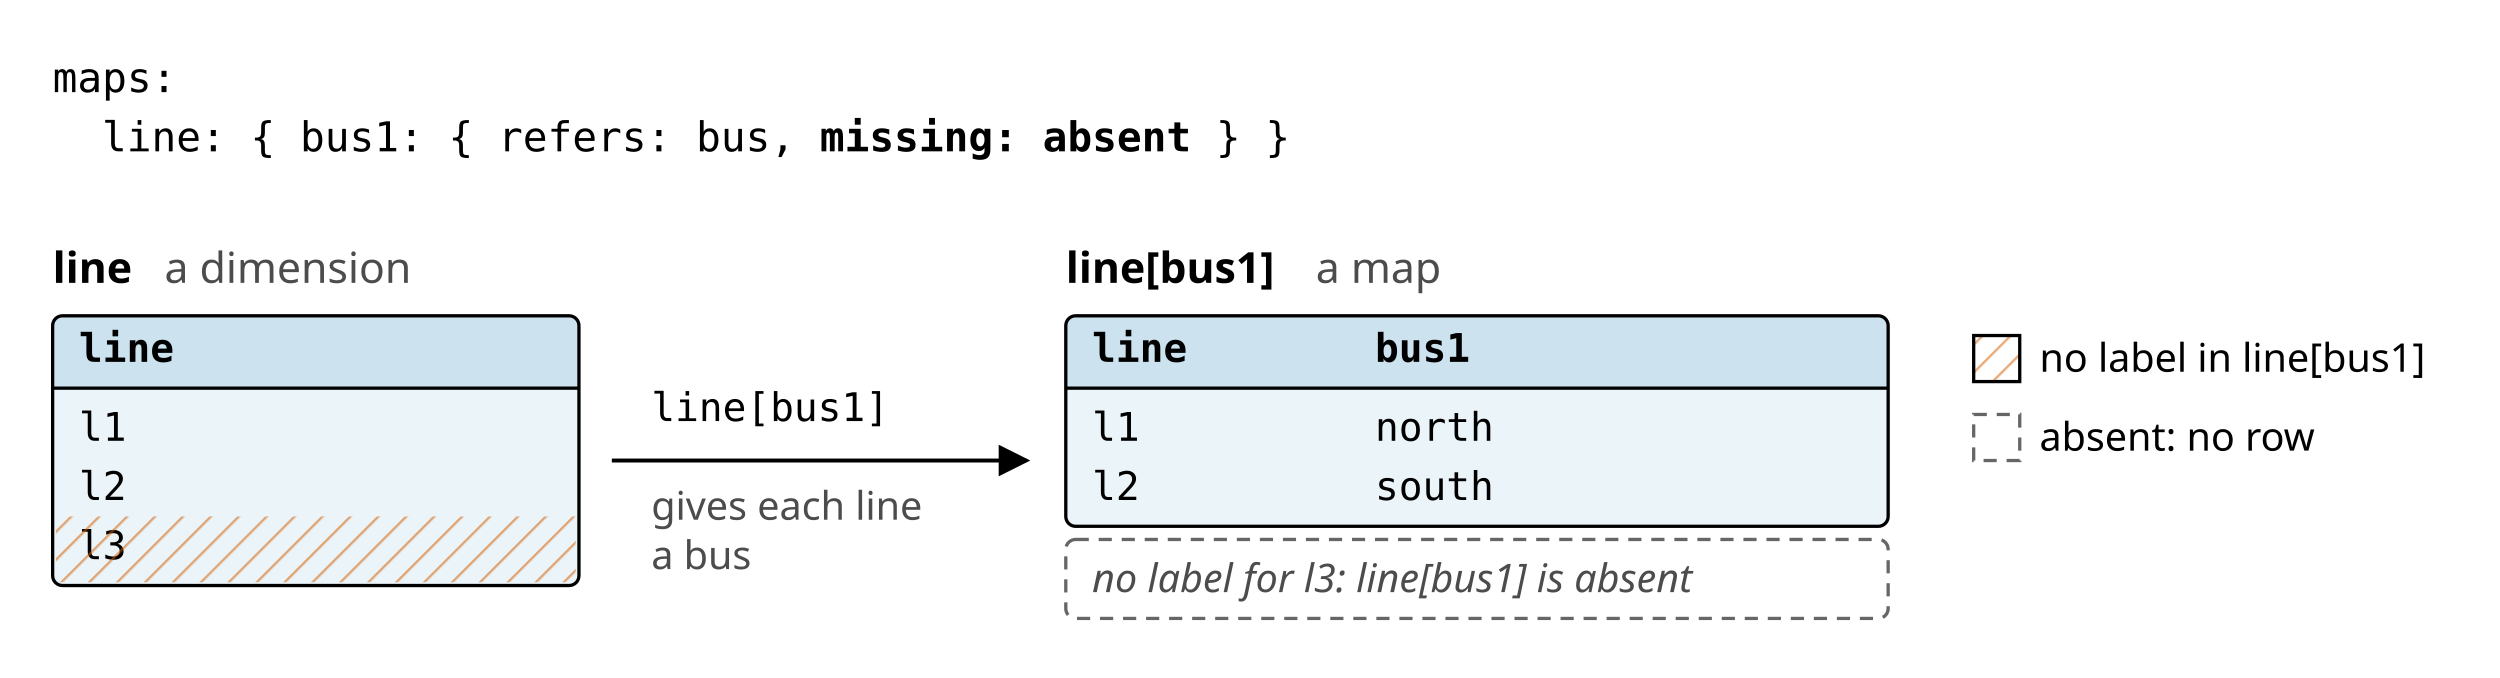
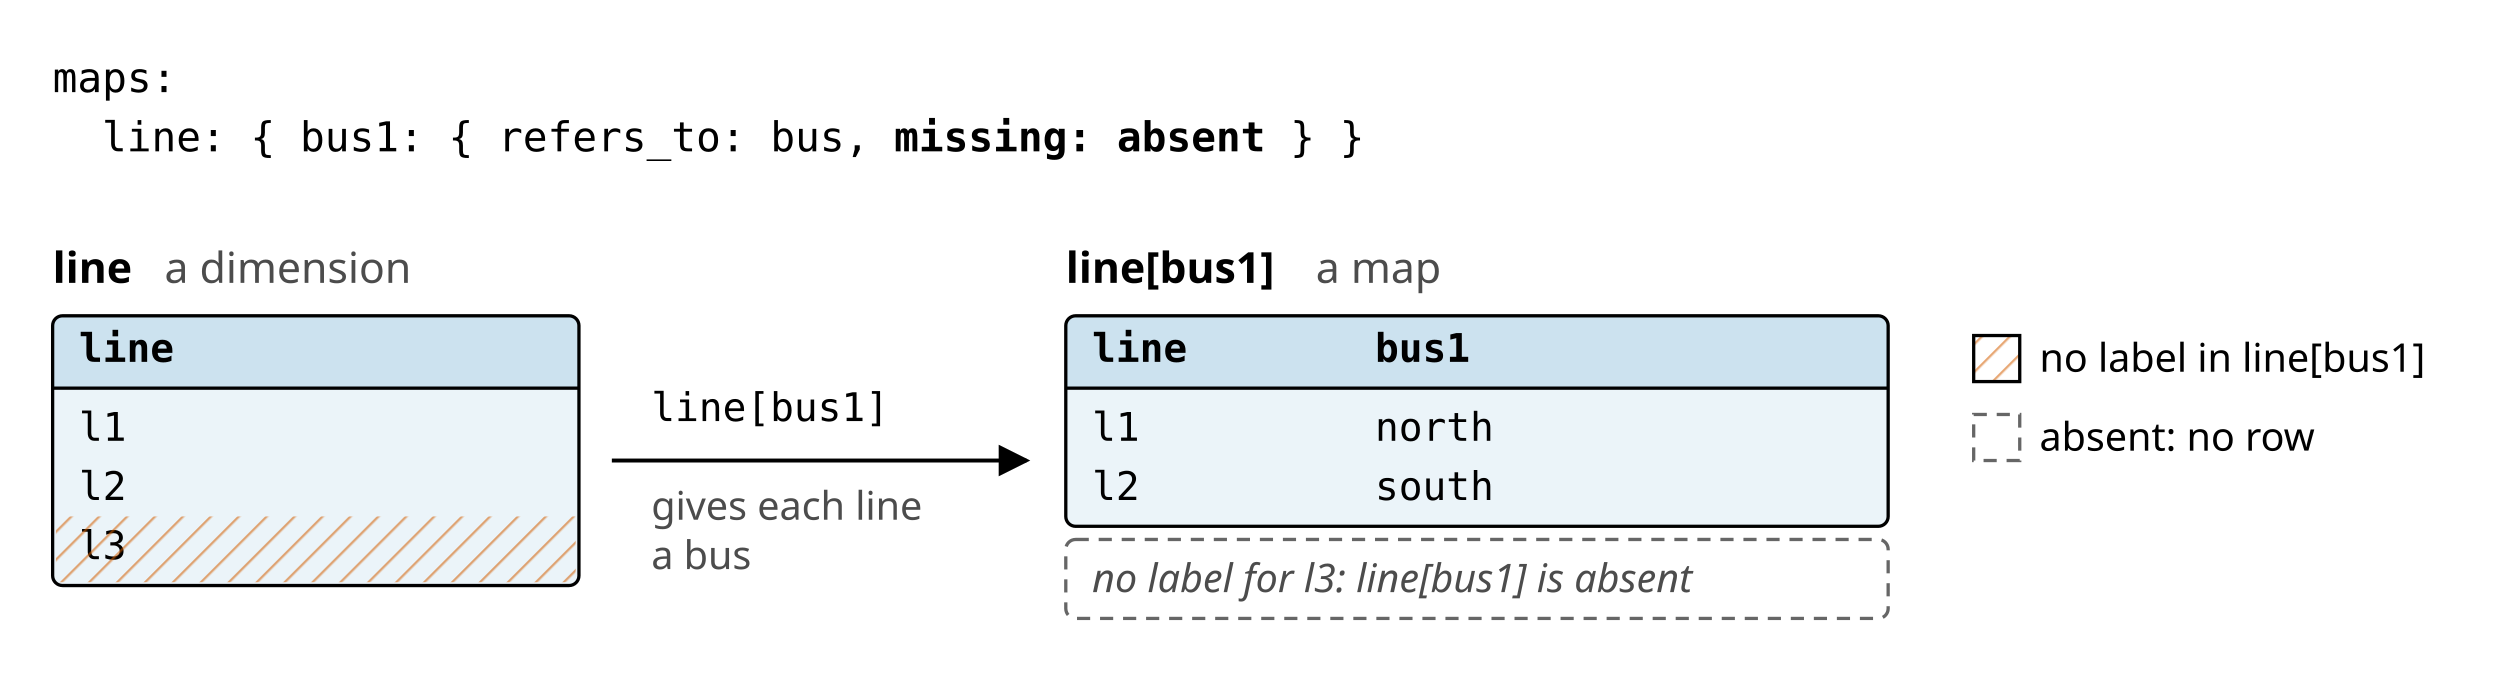
<svg xmlns="http://www.w3.org/2000/svg" viewBox="0 0 760 206" width="760" height="206" style="max-width: 100%; height: auto" role="img" aria-labelledby="arm-t arm-d" font-family="ui-sans-serif, system-ui, sans-serif" font-size="13">
  <defs>
    <pattern id="arm-hatch" width="6" height="6" patternUnits="userSpaceOnUse" patternTransform="rotate(45)">
      <line x1="0" y1="0" x2="0" y2="6" stroke="#D55E00" stroke-opacity="0.5" stroke-width="1.5" />
    </pattern>
    <marker id="arm-arrow" viewBox="0 0 8 8" refX="7" refY="4" markerWidth="8" markerHeight="8" orient="auto">
      <path d="M0,0 L8,4 L0,8 z" fill="currentColor" />
    </marker>
  </defs>
  <g stroke="none">
    <path d="M16,118 H176 V175 A3,3 0 0 1 173,178 H19 A3,3 0 0 1 16,175 Z" fill="#0072B2" fill-opacity="0.08" />
    <path d="M16,118 V99 A3,3 0 0 1 19,96 H173 A3,3 0 0 1 176,99 V118 Z" fill="#0072B2" fill-opacity="0.2" />
    <path d="M324,118 H574 V157 A3,3 0 0 1 571,160 H327 A3,3 0 0 1 324,157 Z" fill="#0072B2" fill-opacity="0.08" />
    <path d="M324,118 V99 A3,3 0 0 1 327,96 H571 A3,3 0 0 1 574,99 V118 Z" fill="#0072B2" fill-opacity="0.2" />
  </g>
  <g fill="currentColor">
    <g font-family="ui-monospace, SFMono-Regular, Menlo, monospace" font-size="12.5">
      <text x="16" y="28">maps:</text>
-       <text x="31" y="46">line: { bus1: { refers: bus, <tspan font-weight="bold">missing: absent</tspan> } }</text>
+       <text x="31" y="46">line: { bus1: { refers_to: bus, <tspan font-weight="bold">missing: absent</tspan> } }</text>
    </g>
    <text x="16" y="86" font-weight="bold">line</text>
    <text x="50" y="86" fill-opacity="0.7">a dimension</text>
    <g font-family="ui-monospace, SFMono-Regular, Menlo, monospace" font-size="12">
      <text x="24" y="110" font-weight="bold">line</text>
      <text x="24" y="134">l1</text>
      <text x="24" y="152">l2</text>
      <text x="24" y="170">l3</text>
    </g>
  </g>
  <g fill="none" stroke="currentColor" stroke-width="1">
    <rect x="16" y="96" width="160" height="82" rx="3" />
    <line x1="16" y1="118" x2="176" y2="118" />
    <rect x="17" y="157" width="158" height="20" fill="url(#arm-hatch)" stroke="none" />
  </g>
  <g stroke="currentColor" fill="none" stroke-width="1.2" marker-end="url(#arm-arrow)">
    <path d="M186,140 L312,140" />
  </g>
  <g fill="currentColor" font-size="12">
    <text x="198" y="128" font-family="ui-monospace, SFMono-Regular, Menlo, monospace">line[bus1]</text>
    <text x="198" y="158" fill-opacity="0.7">gives each line</text>
    <text x="198" y="173" fill-opacity="0.7">a bus</text>
  </g>
  <g fill="currentColor">
    <text x="324" y="86" font-weight="bold">line[bus1]</text>
    <text x="400" y="86" fill-opacity="0.7">a map</text>
    <g font-family="ui-monospace, SFMono-Regular, Menlo, monospace" font-size="12">
      <text x="332" y="110" font-weight="bold">line</text>
      <text x="418" y="110" font-weight="bold">bus1</text>
      <text x="332" y="134">l1</text>
      <text x="418" y="134">north</text>
      <text x="332" y="152">l2</text>
      <text x="418" y="152">south</text>
    </g>
  </g>
  <g fill="none" stroke="currentColor" stroke-width="1">
    <rect x="324" y="96" width="250" height="64" rx="3" />
    <line x1="324" y1="118" x2="574" y2="118" />
    <rect x="324" y="164" width="250" height="24" rx="3" stroke-dasharray="4 3" stroke-opacity="0.6" />
  </g>
  <g fill="currentColor" font-size="12">
    <text x="332" y="180" fill-opacity="0.7" font-style="italic">no label for l3: line[bus1] is absent</text>
  </g>
  <g fill="none" stroke="currentColor" stroke-width="1">
    <rect x="600" y="102" width="14" height="14" fill="url(#arm-hatch)" />
    <rect x="600" y="126" width="14" height="14" stroke-dasharray="4 3" stroke-opacity="0.6" />
  </g>
  <g fill="currentColor" font-size="12">
    <text x="620" y="113">no label in line[bus1]</text>
    <text x="620" y="137">absent: no row</text>
  </g>
</svg>
